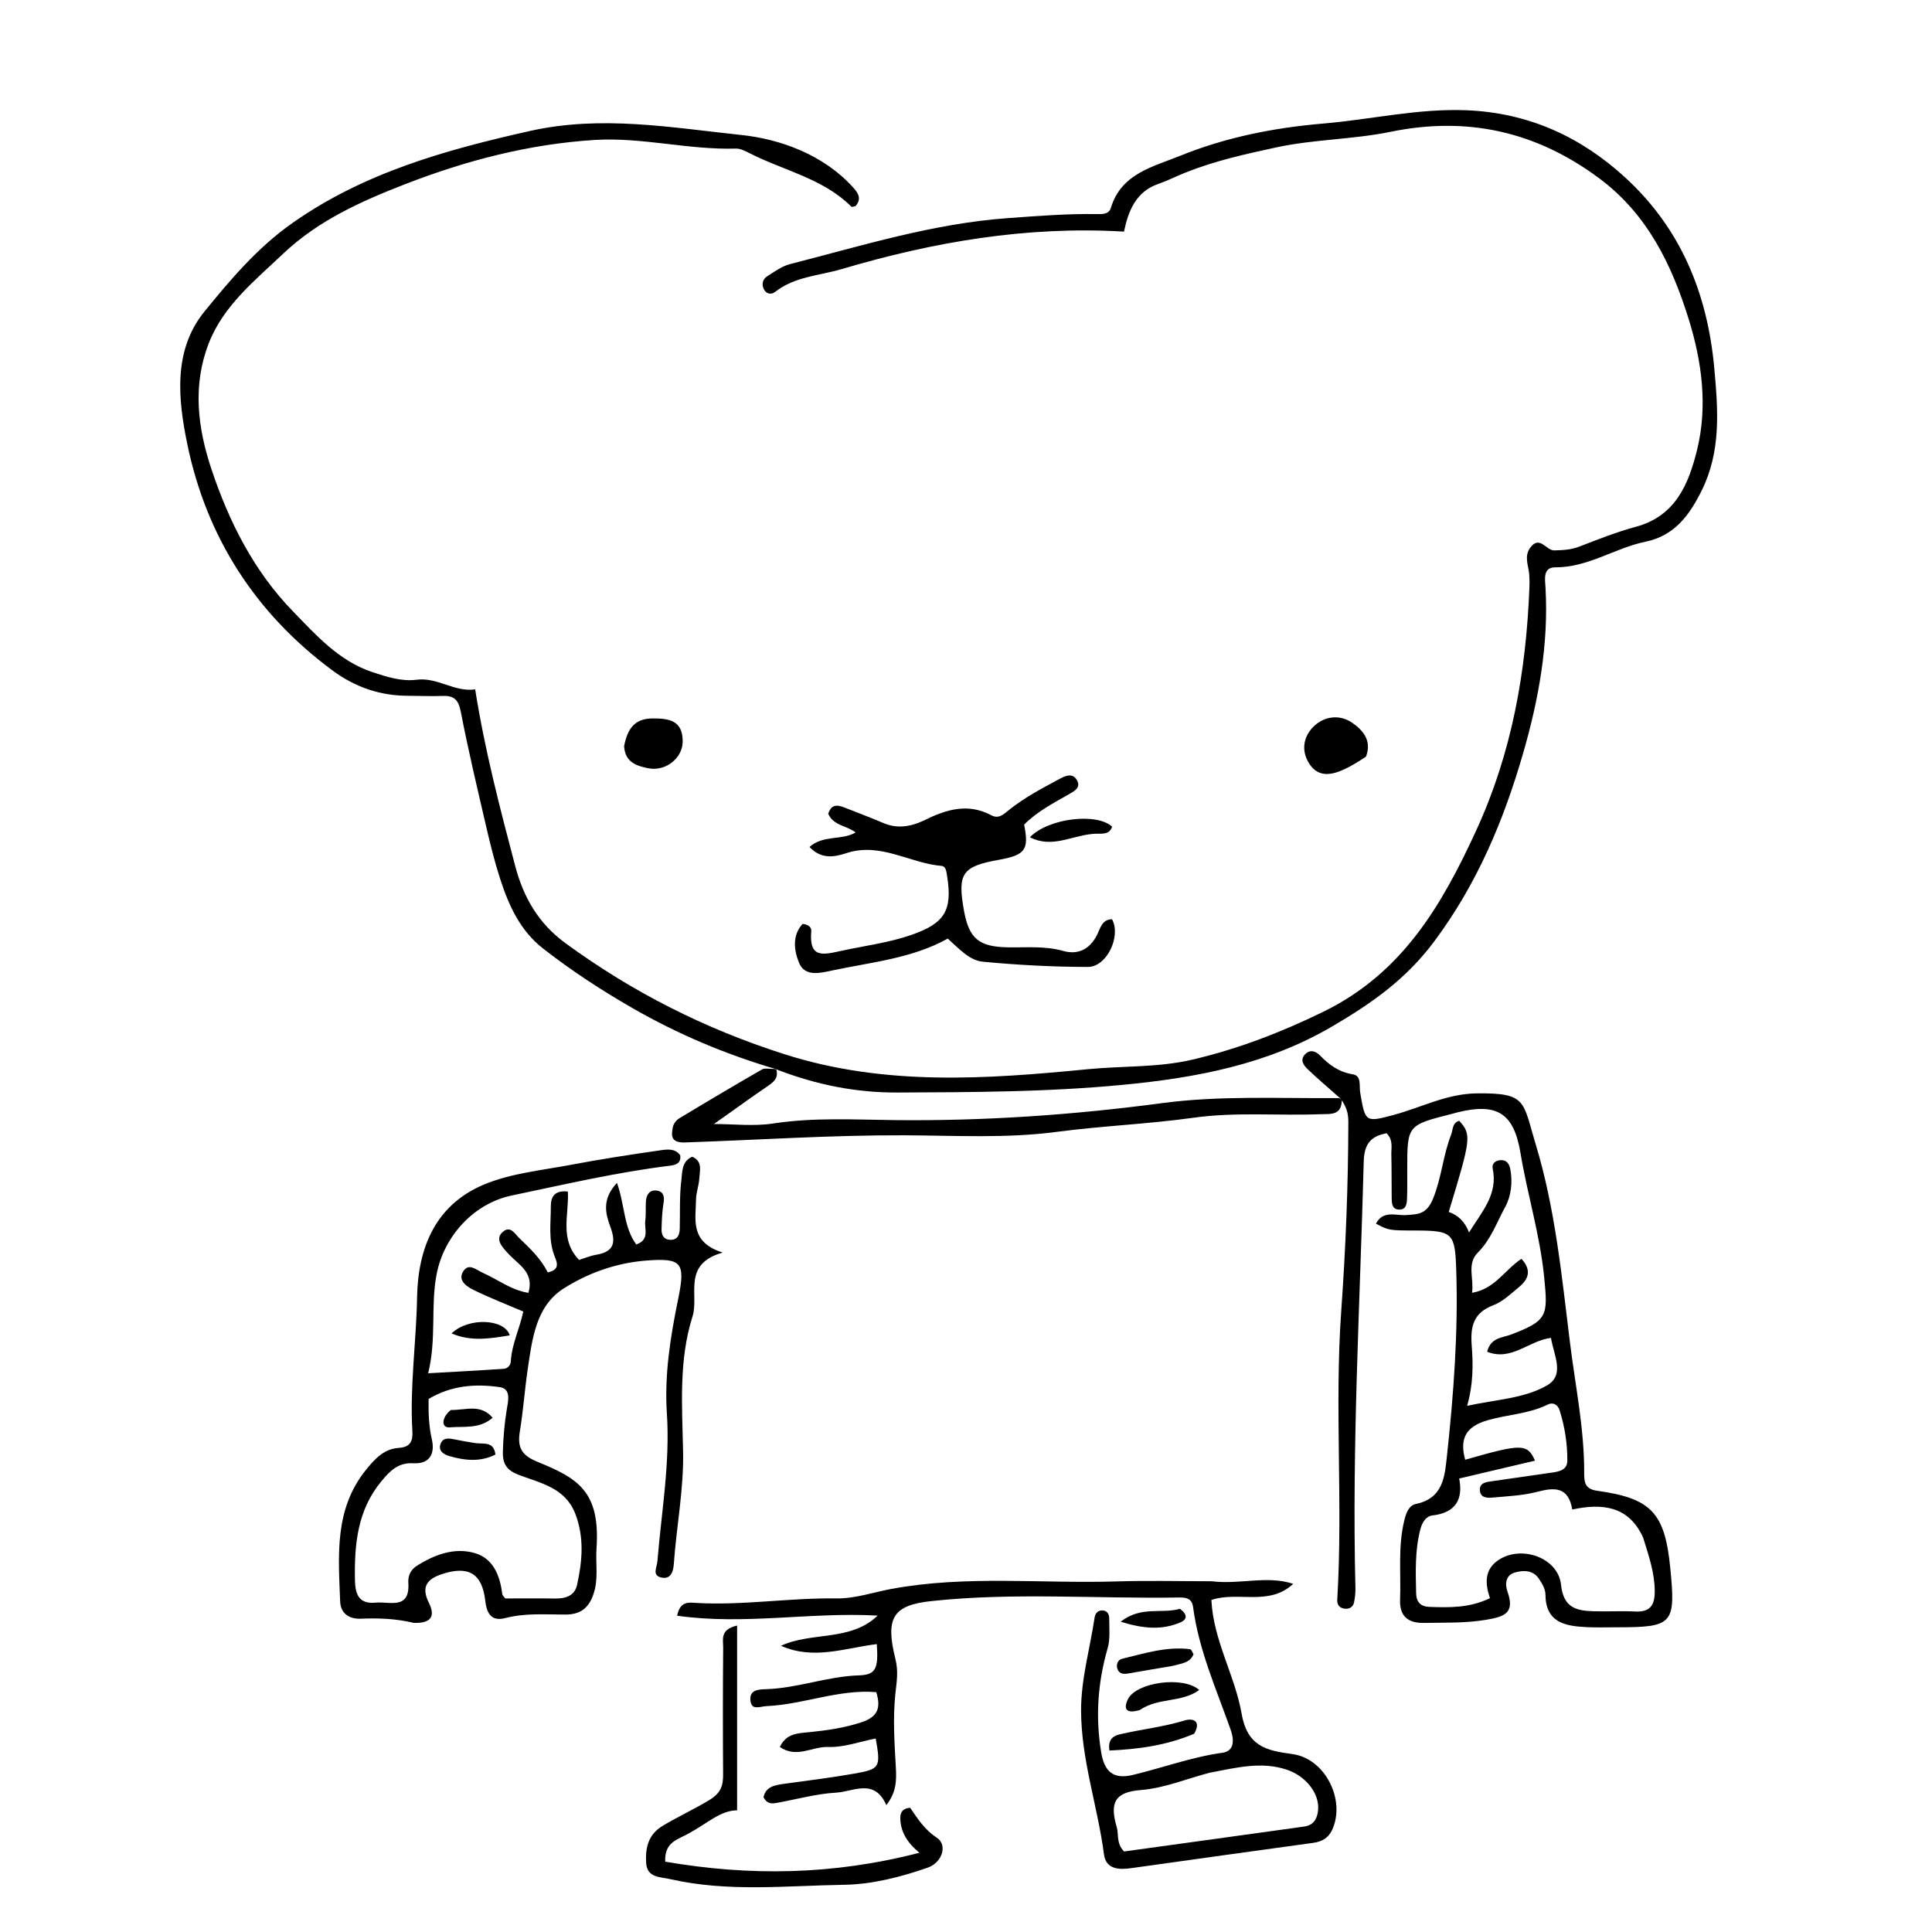
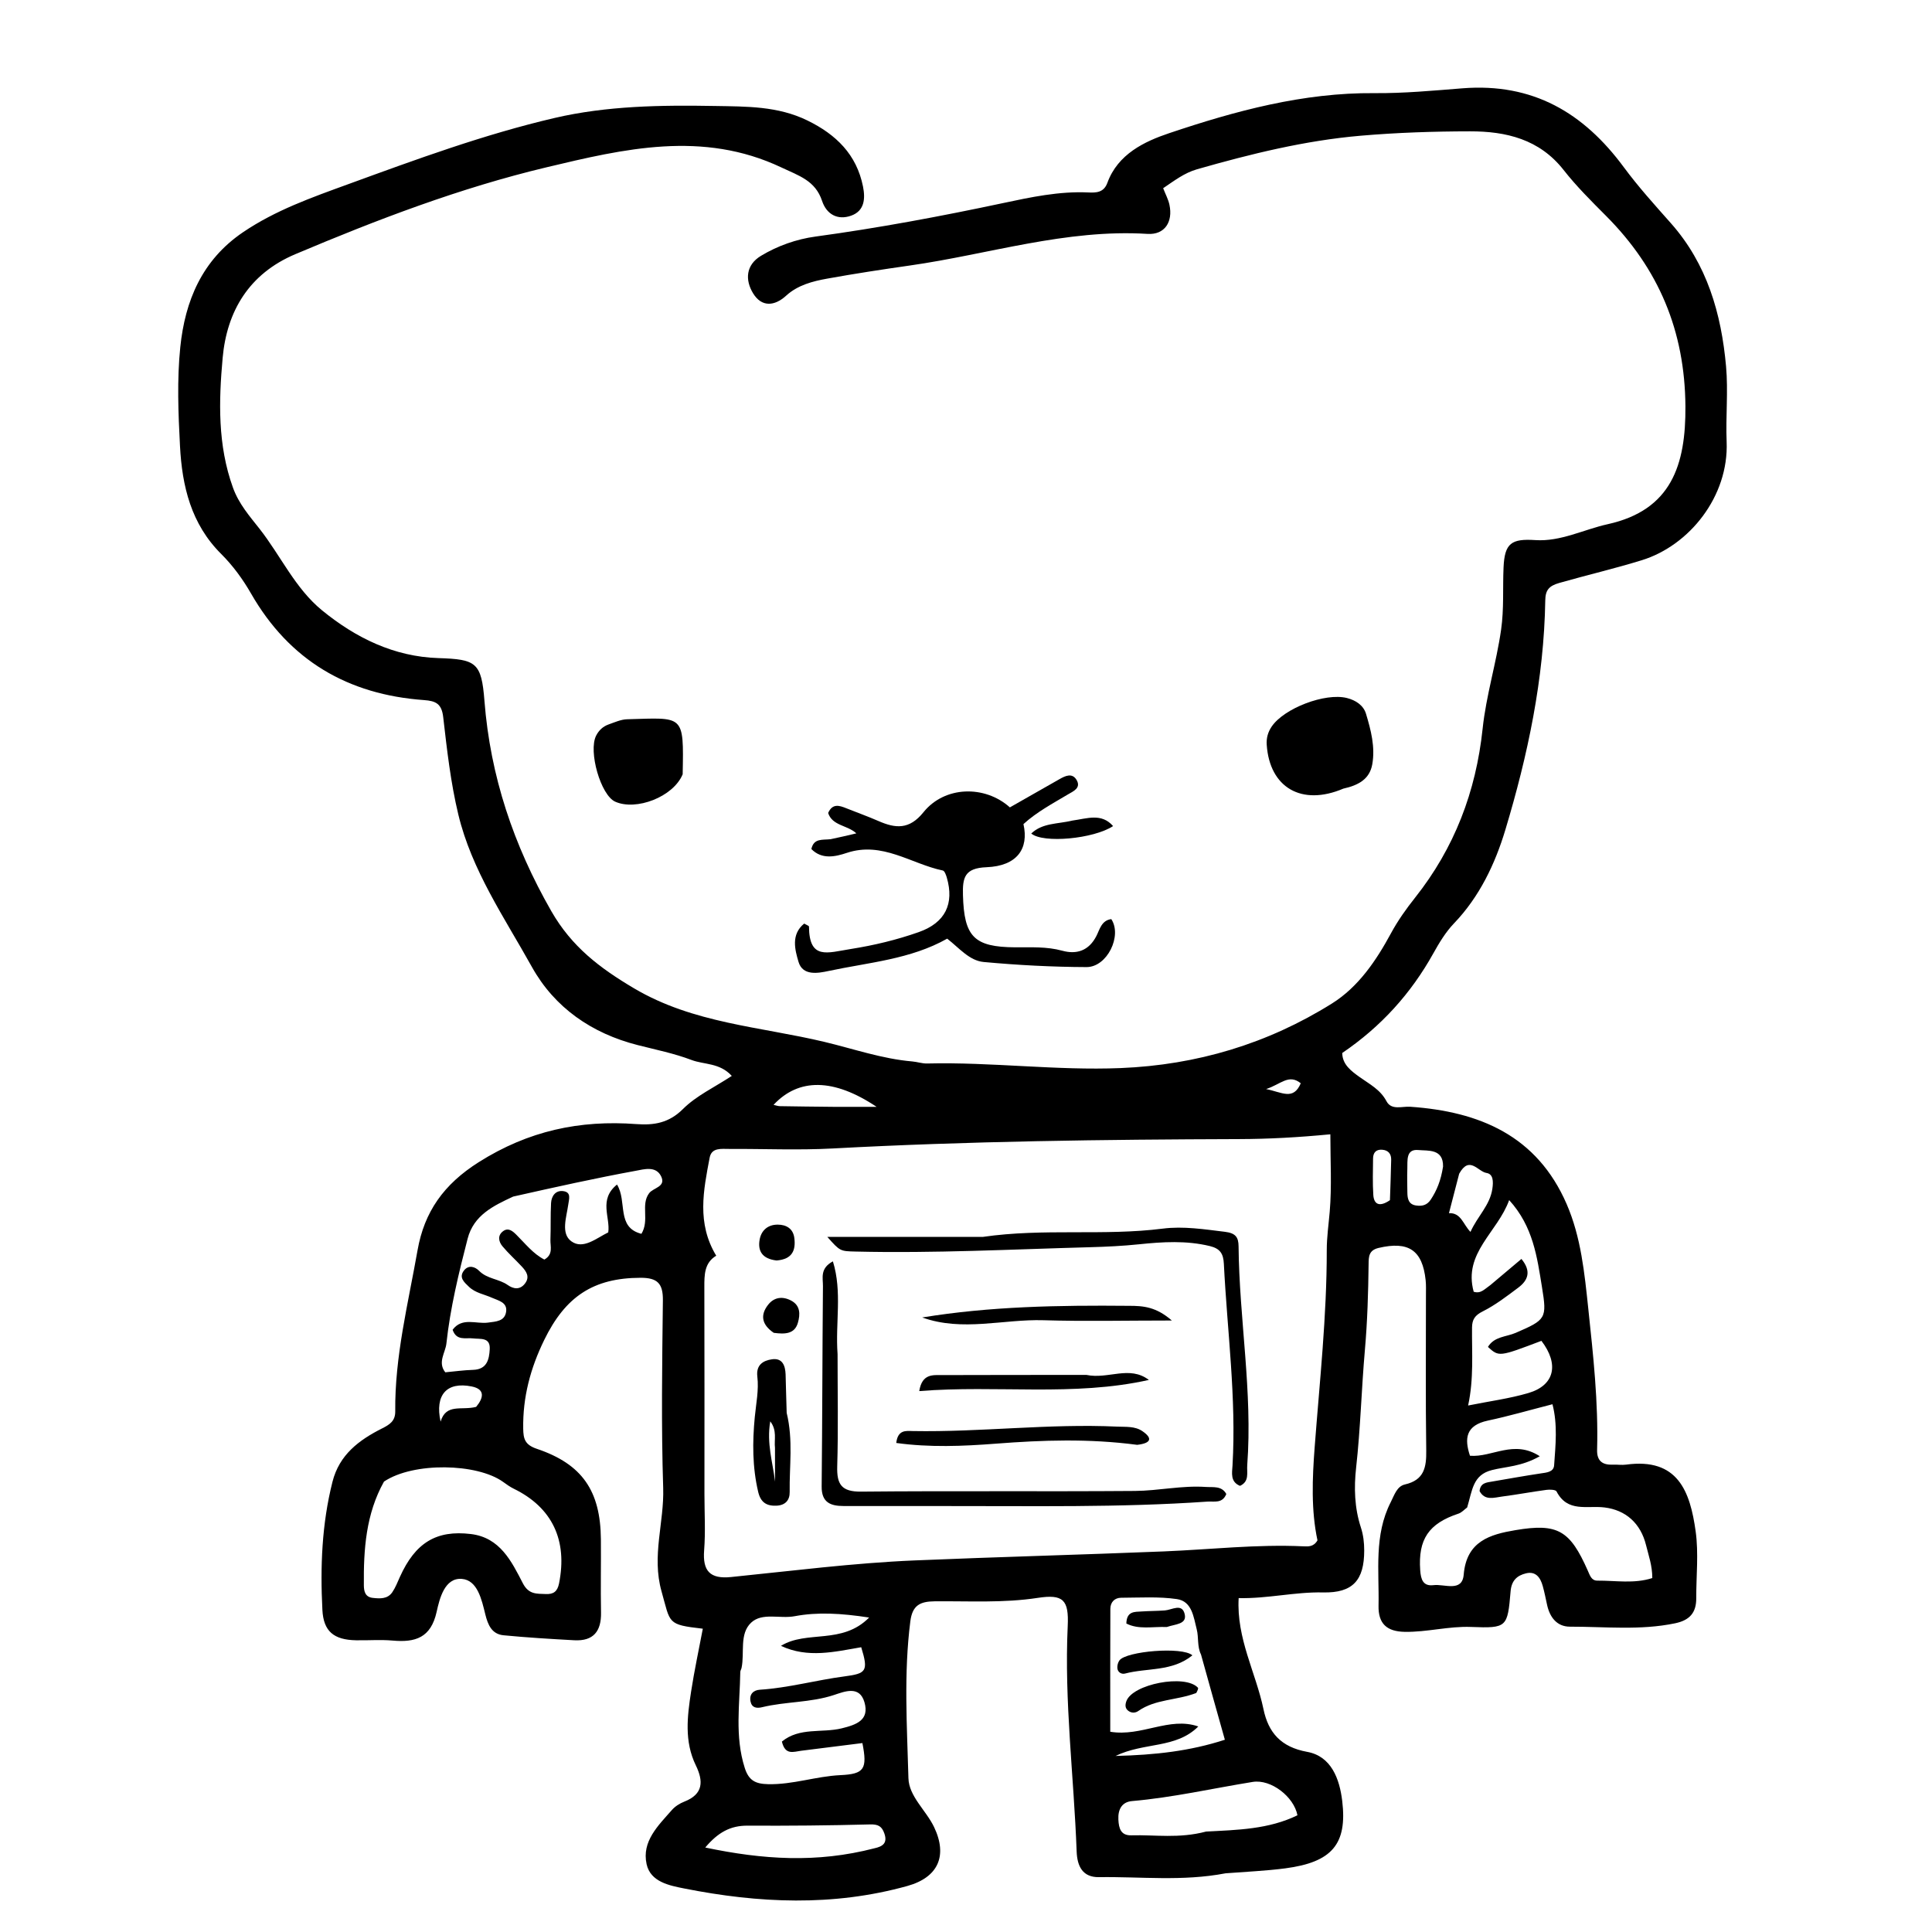
<svg xmlns="http://www.w3.org/2000/svg" version="1.1" id="Layer_1" x="0px" y="0px" width="100%" viewBox="0 0 448 448" enable-background="new 0 0 448 448" xml:space="preserve">
-   <path fill="#000000" opacity="1" stroke="none" d=" M179.915,247.906   C168.264,244.479 157.216,239.832 146.618,233.735   C139.385,229.575 132.523,225.094 125.972,219.982   C120.563,215.76 117.971,209.942 115.964,203.752   C114.684,199.804 113.687,195.754 112.747,191.707   C110.684,182.826 108.575,173.949 106.84,165.001   C106.309,162.26 105.27,161.278 102.642,161.376   C99.98,161.475 97.311,161.346 94.645,161.343   C88.108,161.337 82.332,159.349 77.03,155.417   C59.164,142.167 47.864,124.473 43.43,102.972   C41.321,92.746 40.048,81.28 47.402,72.247   C53.442,64.827 59.72,57.413 67.74,51.763   C84.382,40.037 103.283,34.769 122.877,30.372   C139.494,26.643 155.731,29.601 171.822,31.291   C180.803,32.235 190.877,35.772 197.849,43.487   C199.121,44.894 199.779,46.156 198.408,47.78   C198.041,47.842 197.557,48.059 197.423,47.926   C190.852,41.365 181.776,39.575 173.877,35.556   C172.86,35.038 171.701,34.423 170.625,34.455   C159.626,34.783 148.799,31.765 137.844,32.456   C122.711,33.411 108.181,37.184 94.008,42.681   C83.72,46.672 73.781,51.142 65.72,58.779   C59.136,65.017 51.787,70.869 48.392,79.642   C44.645,89.326 45.788,99.076 49.038,108.815   C53.139,121.109 58.951,132.529 67.93,141.757   C73.257,147.232 78.592,153.298 86.389,155.866   C89.739,156.969 93.093,158.065 96.628,157.617   C101.457,157.004 105.417,160.553 110.185,159.854   C112.406,173.922 115.926,187.372 119.469,200.812   C121.372,208.029 124.802,214.085 131.122,218.708   C146.652,230.065 163.405,238.54 181.806,244.425   C205.164,251.895 228.607,250.24 252.306,247.927   C260.378,247.139 268.546,247.584 276.555,245.7   C287.108,243.218 297.003,239.417 306.825,234.626   C325.141,225.693 334.269,210.037 342.293,192.607   C350.586,174.594 353.883,155.763 354.646,136.242   C354.685,135.245 354.682,134.239 354.606,133.244   C354.445,131.145 353.344,129.016 354.85,126.986   C357.044,124.03 358.509,127.679 360.42,127.628   C362.428,127.574 364.333,127.488 366.272,126.73   C370.586,125.046 374.926,123.346 379.387,122.136   C388.535,119.656 391.566,112.231 393.506,104.399   C396.035,94.183 394.639,83.809 391.575,73.985   C387.646,61.387 382.038,49.689 370.837,41.35   C356.194,30.449 340.198,26.926 322.471,30.561   C313.707,32.358 304.716,32.285 295.923,34.184   C288.787,35.725 281.712,37.293 274.942,39.995   C272.797,40.851 270.749,41.904 268.532,42.672   C263.425,44.442 261.613,48.929 260.64,53.707   C238.044,52.365 216.446,56.105 195.159,62.4   C189.934,63.946 184.281,64.106 179.741,67.687   C178.877,68.369 177.736,68.194 177.17,67.142   C176.547,65.987 176.806,64.754 177.917,64.052   C179.6,62.989 181.308,61.727 183.183,61.247   C199.886,56.972 216.39,51.82 233.763,50.576   C240.567,50.089 247.346,49.536 254.169,49.641   C255.505,49.662 257.127,49.763 257.591,48.214   C259.979,40.232 267.398,38.67 273.632,36.137   C284.244,31.826 295.468,29.61 306.915,28.641   C317.973,27.705 328.832,25.11 340.079,25.567   C354.379,26.149 366.473,31.668 376.779,41.087   C389.742,52.934 395.944,68.018 397.525,85.47   C398.408,95.221 399.095,104.644 394.605,113.729   C391.793,119.42 388.319,124.227 381.565,125.615   C374.461,127.075 368.254,131.592 360.644,131.555   C357.723,131.54 358.269,134.387 358.376,136.236   C359.137,149.359 356.775,162.243 353.211,174.584   C348.743,190.054 342.63,204.789 332.637,218.216   C326.016,227.111 318.146,232.575 309.161,237.87   C294.008,246.802 277.565,249.91 260.309,251.561   C242.868,253.229 225.468,253.269 208.024,253.338   C198.623,253.375 189.56,251.611 180.395,248.111   C179.992,247.986 179.915,247.906 179.915,247.906  z" />
-   <path fill="#000000" opacity="1" stroke="none" d=" M310.684,254.599   C308.204,252.4 305.669,250.259 303.271,247.973   C302.333,247.079 301.352,245.832 302.606,244.501   C303.774,243.262 305.123,243.741 306.119,244.773   C308.243,246.974 310.513,248.603 313.712,249.122   C315.779,249.457 315.141,251.803 315.409,253.373   C316.586,260.258 316.601,260.301 323.254,258.509   C329.624,256.794 335.485,253.615 342.435,253.534   C354.129,253.398 353.071,255.354 356.107,265.355   C360.629,280.247 362.135,295.826 364.04,311.239   C365.284,321.304 367.385,331.296 367.347,341.505   C367.339,343.628 367.473,345.287 370.336,345.684   C382.931,347.43 386.042,350.809 387.303,363.528   C388.604,376.648 387.966,377.354 374.8,377.345   C372.467,377.344 370.129,377.425 367.802,377.305   C362.864,377.05 358.394,376.22 358.36,369.694   C358.353,368.474 357.565,367.144 356.838,366.067   C355.522,364.121 353.421,364.072 351.429,364.593   C349.039,365.217 348.961,367.365 349.563,369.074   C351.306,374.025 348.936,374.877 344.609,375.603   C339.771,376.414 335.003,376.238 330.199,376.328   C326.64,376.395 324.508,374.9 324.656,370.968   C324.886,364.836 324.136,358.669 325.63,352.579   C326.064,350.809 326.669,349.097 328.357,348.74   C334.744,347.389 335.021,342.263 335.545,337.409   C337.077,323.199 338.142,308.964 337.682,294.642   C337.402,285.955 336.952,285.356 328.293,285.336   C322.052,285.322 322.052,285.322 319.061,283.744   C320.733,280.565 323.712,281.918 326.049,281.758   C328.923,281.562 330.847,281.555 332.327,277.891   C334.289,273.035 334.626,267.879 336.496,263.098   C336.963,261.902 336.727,260.376 338.368,259.894   C341.244,263.098 341.152,263.911 335.937,281.024   C338.067,281.758 339.674,283.258 340.649,285.783   C343.668,280.926 347.394,276.906 346.132,270.969   C345.88,269.78 346.806,269.106 347.896,269.023   C349.291,268.918 349.97,269.79 350.216,271.107   C350.788,274.167 350.408,277.356 349.033,279.871   C347.079,283.444 345.713,287.427 342.715,290.424   C340.063,293.074 341.82,296.36 341.345,299.779   C346.622,298.904 348.967,294.424 352.791,291.9   C355.157,294.445 354.524,296.55 352.322,298.367   C350.406,299.949 348.503,301.823 346.256,302.673   C341.618,304.427 340.934,307.651 341.268,312.016   C341.607,316.441 341.642,320.933 340.205,325.993   C346.832,324.523 353.362,324.327 358.716,321.262   C362.945,318.84 360.292,314.237 359.646,310.24   C354.509,310.858 350.514,315.707 344.841,313.449   C345.686,310.117 348.368,310.229 350.366,309.468   C358.907,306.214 358.961,305.123 358.069,296.146   C357.096,286.352 354.183,277.026 352.584,267.407   C351.039,258.111 347.177,255.691 338.038,257.92   C337.554,258.038 337.077,258.184 336.595,258.307   C326.315,260.92 326.317,260.92 326.318,271.198   C326.319,273.365 326.347,275.532 326.276,277.696   C326.232,279.026 326.169,280.617 324.277,280.475   C322.751,280.361 322.727,278.933 322.709,277.77   C322.657,274.438 322.723,271.103 322.627,267.773   C322.581,266.173 323.131,264.416 321.533,262.788   C317.95,263.435 316.337,265.178 316.228,269.34   C315.367,302.261 313.472,335.16 314.301,368.115   C314.33,369.268 314.22,370.451 313.978,371.578   C313.736,372.705 312.809,373.189 311.709,373.014   C310.597,372.837 310.015,372.128 310.089,370.917   C311.435,348.617 309.428,326.238 311.01,304.003   C312.05,289.388 312.631,274.825 312.657,260.204   C312.659,258.674 312.464,257.219 311.317,255.418   C310.99,254.939 310.684,254.599 310.684,254.599  M381.006,356.52   C377.703,349.273 371.664,348.512 364.586,350.028   C363.671,344.691 360.468,344.881 356.419,345.936   C353.088,346.804 349.557,346.95 346.101,347.265   C344.815,347.382 343.197,347.343 343.156,345.449   C343.124,343.961 344.386,343.694 345.6,343.523   C350.022,342.9 354.442,342.261 358.86,341.613   C360.826,341.324 363.422,341.23 363.44,338.739   C363.468,334.801 362.853,330.839 361.65,327.032   C361.222,325.677 360.12,325.092 358.917,325.687   C354.529,327.855 349.624,327.997 345.016,329.314   C339.8,330.805 338.445,333.656 339.751,338.492   C352.856,334.725 354.179,334.724 355.944,338.706   C350.231,340.05 344.56,341.384 338.362,342.842   C339.318,347.668 337.541,350.807 332.132,351.411   C330.706,351.57 329.789,352.971 329.36,354.614   C328.078,359.522 328.271,364.494 328.38,369.475   C328.424,371.475 329.421,372.549 331.448,372.614   C336.075,372.763 340.701,372.906 345.493,370.59   C344.377,367.292 344.136,363.978 347.465,361.751   C352.794,358.186 361.32,361.206 361.98,367.484   C362.55,372.911 365.613,373.51 369.651,373.628   C372.809,373.721 375.979,373.516 379.131,373.682   C382.682,373.868 383.738,372.211 383.707,368.874   C383.67,364.794 382.428,361.043 381.006,356.52  z" />
-   <path fill="#000000" opacity="1" stroke="none" d=" M95.988,376.324   C91.639,375.292 87.652,375.195 83.658,375.35   C80.794,375.462 78.977,373.983 78.878,371.365   C78.477,360.76 77.47,350.001 84.848,340.855   C86.907,338.304 89.043,335.961 92.459,335.749   C95.241,335.576 95.759,334.061 95.623,331.78   C95.006,321.452 96.534,311.198 96.711,300.894   C96.91,289.27 101.015,279.366 112.243,274.671   C118.549,272.035 125.711,271.369 132.536,270.074   C139.377,268.775 146.267,267.724 153.16,266.734   C154.684,266.515 156.521,266.233 157.732,267.885   C157.975,269.757 156.735,270.138 155.329,270.311   C142.964,271.832 130.85,274.671 118.678,277.215   C109.796,279.071 102.94,286.706 101.248,295.449   C99.812,302.866 101.268,310.358 99.286,318.439   C105.473,318.085 111.154,317.791 116.829,317.404   C117.69,317.346 118.398,316.6 118.446,315.718   C118.663,311.707 120.509,308.078 121.34,304.125   C117.329,302.409 113.472,300.927 109.786,299.1   C108.26,298.343 106.123,296.962 107.366,294.893   C108.679,292.708 110.385,294.455 112.058,295.196   C115.439,296.693 118.475,299.137 122.528,299.793   C123.41,296.758 122.277,294.903 120.529,293.235   C119.446,292.2 118.284,291.232 117.308,290.104   C116.219,288.846 114.887,287.261 116.491,285.75   C118.333,284.014 119.352,286.096 120.493,287.175   C123.011,289.56 125.485,291.983 127.016,295.047   C130.143,294.4 129.029,292.447 128.524,291.093   C127.128,287.346 127.748,283.51 127.728,279.708   C127.715,277.429 128.713,275.948 131.682,276.308   C131.972,281.667 129.666,287.386 134.284,292.156   C135.494,291.784 136.872,291.192 138.309,290.948   C142.375,290.258 142.872,288.122 141.551,284.543   C140.41,281.456 139.496,278.079 143.071,274.294   C144.92,279.536 144.596,284.58 147.545,288.573   C150.741,287.469 149.371,284.928 149.628,283.057   C149.831,281.582 149.678,280.061 149.775,278.567   C149.873,277.061 150.622,275.868 152.242,276.069   C153.904,276.275 154.122,277.505 153.854,279.078   C153.522,281.028 153.457,283.032 153.405,285.016   C153.372,286.259 153.802,287.392 155.3,287.485   C157.067,287.595 157.586,286.427 157.626,284.928   C157.728,281.101 157.53,277.238 158.015,273.463   C158.237,271.73 158.04,269.32 160.511,268.233   C162.969,269.268 162.266,271.451 162.154,273.291   C162.054,274.935 161.416,276.557 161.394,278.193   C161.33,282.836 159.935,288.05 167.584,290.449   C158.058,293.137 162.161,300.298 160.586,305.26   C157.371,315.386 158.171,326.007 158.396,336.462   C158.588,345.318 156.853,353.965 156.243,362.727   C156.119,364.501 155.479,366.327 153.294,365.79   C151.146,365.262 152.328,363.444 152.443,362.034   C153.37,350.627 155.404,339.284 154.639,327.775   C154.037,318.72 155.475,309.895 157.282,301.083   C158.996,292.727 158.037,291.695 149.947,292.297   C142.975,292.816 136.409,295.168 130.736,298.758   C124.253,302.862 123.405,310.502 122.363,317.551   C121.662,322.295 121.338,327.098 120.559,331.827   C119.959,335.467 120.757,337.391 124.594,338.954   C134.024,342.793 139.229,345.816 138.321,359.092   C138.084,362.555 138.795,366.038 137.669,369.498   C136.591,372.809 134.671,374.389 131.115,374.392   C126.479,374.396 121.831,373.998 117.21,375.195   C114.218,375.97 112.904,374.519 112.528,371.214   C111.792,364.752 108.558,363.048 102.584,364.976   C98.954,366.147 97.629,368 99.439,371.64   C100.982,374.743 100.042,376.437 95.988,376.324  M99.39,324.396   C99.331,327.55 99.425,330.647 100.143,333.786   C100.878,336.995 99.739,339.529 95.819,339.305   C92.378,339.109 90.454,341.032 88.44,343.471   C82.865,350.223 82.158,358.126 82.306,366.368   C82.366,369.701 83.226,372.001 87.1,371.628   C90.349,371.316 95.108,373.378 94.685,366.994   C94.578,365.369 95.257,363.983 96.581,363.138   C100.751,360.477 105.436,358.734 110.216,360.171   C114.36,361.417 115.943,365.358 116.455,369.561   C116.505,369.977 116.949,370.345 117.157,370.656   C121.124,370.656 124.947,370.612 128.768,370.672   C131.175,370.711 133.259,370.008 133.806,367.537   C135.023,362.027 135.526,356.509 133.396,351.003   C131.075,345.005 125.403,343.929 120.407,342.046   C117.597,340.988 116.53,339.588 116.608,336.628   C116.695,333.297 116.984,330.037 117.525,326.748   C117.816,324.979 118.587,322.054 115.931,321.664   C110.344,320.843 104.722,321.212 99.39,324.396  z" />
-   <path fill="#000000" opacity="1" stroke="none" d=" M280.984,366.666   C287.561,367.481 293.813,365.257 299.879,367.27   C294.21,372.528 287.067,368.92 280.898,371.005   C281.36,380.422 286.367,388.503 287.898,397.318   C289.234,405.005 293.621,405.911 299.715,406.747   C307.325,407.79 312.106,417.459 308.887,424.358   C308.07,426.109 306.622,427.041 304.588,427.317   C290.473,429.232 276.37,431.245 262.261,433.203   C259.441,433.595 256.451,433.468 255.994,429.989   C254.529,418.833 250.713,408.047 250.684,396.684   C250.666,389.359 252.741,382.307 253.815,375.123   C253.948,374.233 254.432,373.524 255.375,373.437   C256.644,373.321 257.212,374.215 257.209,375.281   C257.204,377.599 257.472,380.045 256.845,382.212   C254.551,390.146 254,398.075 255.331,406.252   C256.075,410.82 258.137,412.672 262.688,411.58   C269.627,409.915 276.345,407.422 283.478,406.434   C286.527,406.011 286.035,402.978 285.378,401.121   C282.066,391.744 277.975,382.618 276.652,372.636   C276.38,370.585 274.946,370.409 273.37,370.435   C254.235,370.754 235.058,369.219 215.971,371.266   C207.073,372.221 205.245,375.122 207.622,384.644   C208.386,387.704 207.896,390.065 207.605,392.908   C207.033,398.498 207.411,404.212 207.734,409.856   C207.906,412.872 207.849,415.617 205.529,418.583   C202.747,412.251 197.887,415.461 193.936,415.682   C189.335,415.939 184.791,417.217 180.221,418.043   C179.051,418.254 177.887,418.4 177.049,416.74   C177.563,414.312 179.608,413.938 181.809,413.64   C187.236,412.906 192.676,412.225 198.067,411.279   C204.091,410.222 204.249,409.819 203.063,403.128   C199.375,403.847 195.66,405.235 192.004,405.096   C188.394,404.959 184.715,407.796 180.837,405.099   C182.31,401.94 185.008,401.927 187.564,401.672   C191.69,401.259 195.732,400.693 199.742,399.372   C203.508,398.131 204.337,396.096 203.194,392.388   C194.52,391.648 186.337,395.243 177.776,395.618   C176.14,395.69 174.178,396.777 173.996,394.154   C173.838,391.862 175.874,391.744 177.569,391.695   C184.889,391.484 191.813,388.724 199.163,388.491   C203.099,388.366 203.714,386.934 203.316,381.244   C196.01,382.124 188.687,385.01 181.1,381.63   C188.26,378.323 197.239,380.679 203.505,374.632   C188.015,373.753 172.576,376.888 157.017,374.657   C157.715,371.12 159.88,371.608 161.538,371.701   C172.375,372.307 183.125,370.487 193.942,370.647   C198.307,370.711 202.466,369.229 206.668,368.45   C224.066,365.224 241.558,367.254 258.991,366.705   C266.149,366.48 273.321,366.667 280.984,366.666  M280.413,411.087   C275.135,412.486 269.918,414.66 264.563,415.079   C258.513,415.553 257.279,418.011 258.95,423.651   C259.461,425.375 258.783,427.379 260.645,429.329   C274.327,427.439 288.367,425.512 302.402,423.55   C304.528,423.253 305.436,421.873 305.643,419.771   C306.028,415.865 302.771,411.821 298.385,410.361   C292.556,408.421 286.921,409.835 280.413,411.087  z" />
-   <path fill="#000000" opacity="1" stroke="none" d=" M214.299,190.237   C219.581,187.577 224.583,186.228 229.853,189.042   C231.567,189.958 232.662,188.864 233.834,187.92   C237.481,184.98 241.603,182.81 245.708,180.611   C247.109,179.86 248.677,179.187 249.676,180.827   C250.813,182.694 248.962,183.532 247.759,184.226   C244.157,186.301 240.458,188.21 237.479,191.214   C238.646,197.042 237.762,198.277 231.611,199.378   C223.083,200.906 221.97,202.541 223.543,211.225   C224.709,217.657 227.015,219.537 233.614,219.67   C237.92,219.756 242.234,219.293 246.52,220.501   C249.945,221.466 252.622,220.187 254.354,216.862   C255.125,215.38 255.456,213.196 257.86,213.155   C260.014,217.077 256.669,224.223 252.266,224.218   C244.143,224.208 235.999,223.774 227.912,223.006   C224.786,222.708 222.448,220.031 219.767,217.643   C211.515,222.254 202.032,223.11 192.859,225.062   C190.27,225.613 186.64,226.581 185.287,223.267   C184.121,220.412 183.637,216.924 186.115,214.234   C187.465,214.388 188.194,215.025 188.121,215.871   C187.556,222.455 190.929,221.379 195.481,220.401   C200.794,219.26 206.19,218.582 211.371,216.779   C219.022,214.116 220.89,211.138 219.633,203.244   C219.47,202.226 219.39,200.878 218.334,200.79   C210.955,200.174 204.21,195.251 196.316,197.811   C193.665,198.671 190.53,199.41 187.711,196.4   C190.904,193.544 195.167,194.937 198.398,193.035   C196.386,191.428 193.242,191.488 192.047,188.684   C192.927,186.022 194.698,186.808 196.432,187.492   C199.217,188.591 202.024,189.637 204.772,190.821   C207.923,192.178 210.938,191.799 214.299,190.237  z" />
-   <path fill="#000000" opacity="1" stroke="none" d=" M180.031,248.025   C180.565,250.091 179.314,250.974 177.826,251.983   C173.782,254.724 169.856,257.639 165.54,260.639   C170.12,260.639 174.787,261.209 179.262,260.522   C188.717,259.07 198.18,259.638 207.621,259.738   C228.354,259.958 248.942,258.532 269.483,255.795   C282.859,254.012 296.356,254.733 310.246,254.629   C310.684,254.599 310.99,254.939 311.149,255.107   C311.063,258.762 308.46,258.276 306.155,258.367   C296.361,258.751 286.565,257.809 276.752,259.184   C266.25,260.656 255.602,261.066 245.087,262.457   C233.288,264.018 221.477,263.3 209.683,263.258   C192.724,263.198 175.82,264.336 158.892,264.913   C155.657,265.023 155.57,263.519 156.036,261.312   C156.19,260.581 156.817,259.747 157.466,259.355   C163.835,255.504 170.237,251.709 176.683,247.991   C177.319,247.624 178.311,247.874 179.527,247.872   C179.915,247.906 179.992,247.986 180.031,248.025  z" />
-   <path fill="#000000" opacity="1" stroke="none" d=" M159.947,425.004   C157.338,426.565 154.03,426.986 154.253,431.689   C173.769,435.059 193.15,434.824 213.195,429.624   C210.284,427.211 208.85,424.74 208.762,421.675   C208.727,420.447 209.128,419.363 211.052,419.18   C212.714,421.635 214.369,424.257 217.23,426.133   C219.821,427.832 218.458,431.925 215.106,433.086   C208.834,435.258 202.299,436.95 195.731,437.052   C182.309,437.261 168.799,438.796 155.471,435.75   C153.127,435.215 150.055,435.451 149.835,432.025   C149.617,428.633 150.239,425.455 153.591,423.428   C157.138,421.284 160.91,419.567 164.465,417.41   C167.127,415.796 167.696,414.139 167.677,411.476   C167.609,401.654 167.608,391.832 167.693,382.011   C167.708,380.236 166.889,377.847 170.921,376.943   C170.921,391.274 170.921,405.325 170.921,419.793   C167.194,419.75 163.979,422.811 159.947,425.004  z" />
-   <path fill="#000000" opacity="1" stroke="none" d=" M316.75,175.456   C314.927,176.655 313.382,177.619 311.742,178.377   C308.874,179.704 305.829,180.331 303.738,177.296   C301.753,174.414 302.056,171.107 304.445,168.632   C306.996,165.988 310.69,165.613 313.539,167.59   C315.752,169.126 318.253,171.53 316.75,175.456  z" />
-   <path fill="#000000" opacity="1" stroke="none" d=" M144.72,173.009   C145.512,169.05 147.088,166.618 151.314,166.593   C155.28,166.57 158.352,167.131 158.302,172.02   C158.263,175.769 154.365,178.988 150.269,178.135   C147.82,177.625 144.935,176.902 144.72,173.009  z" />
-   <path fill="#000000" opacity="1" stroke="none" d=" M276.92,402.02   C270.349,404.796 263.858,405.61 257.263,405.922   C256.81,403.134 258.398,402.46 259.745,402.146   C264.727,400.985 269.832,400.442 274.766,398.93   C276.498,398.399 278.66,398.939 276.92,402.02  z" />
-   <path fill="#000000" opacity="1" stroke="none" d=" M253.234,193.384   C248.3,193.87 243.849,196.732 238.817,194.144   C243.215,189.641 254.399,188.438 257.885,191.698   C257.122,193.874 255.201,193.138 253.234,193.384  z" />
-   <path fill="#000000" opacity="1" stroke="none" d=" M271.878,386.303   C268.218,386.907 264.974,387.474 261.728,388.035   C260.716,388.21 259.672,388.258 259.175,387.154   C258.693,386.082 259.202,384.888 260.134,384.663   C265.336,383.409 270.502,381.732 275.972,382.421   C276.275,382.459 276.493,383.167 276.762,383.58   C275.922,385.675 273.95,385.709 271.878,386.303  z" />
-   <path fill="#000000" opacity="1" stroke="none" d=" M264.337,396.51   C261.45,397.414 260.317,396.529 261.547,394.021   C263.478,390.083 274.357,388.564 278.08,391.878   C274.018,394.88 268.622,393.568 264.337,396.51  z" />
-   <path fill="#000000" opacity="1" stroke="none" d=" M273.605,373.057   C275.367,374.323 275.364,375.503 273.732,376.2   C269.563,377.983 265.386,377.761 259.859,376.051   C264.644,372.315 269.333,374.291 273.605,373.057  z" />
-   <path fill="#000000" opacity="1" stroke="none" d=" M118.196,309.649   C113.557,310.405 109.228,311.141 104.708,309.196   C108.656,305.397 117.058,305.802 118.196,309.649  z" />
-   <path fill="#000000" opacity="1" stroke="none" d=" M110.287,334.64   C112.348,334.887 114.499,334.219 114.88,337.288   C111.363,339.074 107.747,338.676 104.161,337.63   C102.941,337.274 101.534,336.464 102.167,334.795   C102.771,333.208 104.237,333.534 105.556,333.8   C106.991,334.089 108.431,334.357 110.287,334.64  z" />
-   <path fill="#000000" opacity="1" stroke="none" d=" M104.557,326.953   C108.008,327.011 111.414,325.455 114.23,328.749   C111.163,331.452 107.418,330.69 104.305,330.979   C102.166,331.177 102.442,328.552 104.557,326.953  z" />
+   <path fill="#000000" opacity="1" stroke="none" d=" M284.195,434.389   C274.156,436.311 264.477,435.134 254.845,435.282   C251.042,435.341 249.785,432.765 249.657,429.313   C249.014,411.888 246.767,394.533 247.588,377.037   C247.872,370.987 246.554,369.614 240.631,370.523   C232.649,371.749 224.685,371.236 216.714,371.32   C213.384,371.356 211.571,372.209 211.093,375.949   C209.543,388.075 210.321,400.224 210.652,412.339   C210.767,416.565 214.753,419.793 216.605,423.683   C219.782,430.357 217.54,435.341 210.394,437.33   C193.189,442.12 175.888,441.335 158.626,437.901   C155.229,437.226 150.838,436.389 149.936,432.267   C148.776,426.965 152.631,423.326 155.801,419.711   C156.544,418.864 157.625,418.181 158.685,417.767   C163.125,416.031 163.128,413.006 161.347,409.348   C158.644,403.797 159.37,397.99 160.257,392.232   C161.007,387.364 162.051,382.541 162.971,377.67   C154.603,376.715 155.503,376.461 153.402,369.023   C151.066,360.753 154.04,353.029 153.783,345.032   C153.317,330.548 153.544,316.036 153.712,301.539   C153.757,297.64 152.472,296.288 148.536,296.298   C137.578,296.325 131.101,300.658 126.197,310.715   C122.986,317.299 121.206,323.998 121.324,331.284   C121.362,333.636 121.705,335.022 124.483,335.958   C135.028,339.509 139.234,345.723 139.337,356.91   C139.389,362.575 139.256,368.244 139.368,373.908   C139.454,378.255 137.619,380.591 133.156,380.349   C127.692,380.051 122.225,379.721 116.779,379.196   C114.04,378.933 113.139,376.795 112.533,374.334   C111.696,370.937 110.727,366.402 107.087,366.12   C103.106,365.811 101.93,370.691 101.249,373.763   C99.907,379.811 96.279,380.89 91.039,380.422   C88.228,380.171 85.376,380.407 82.544,380.353   C77.417,380.256 75.014,378.299 74.758,373.314   C74.245,363.328 74.623,353.391 77.096,343.607   C78.683,337.329 83.234,333.939 88.556,331.249   C90.293,330.371 91.674,329.562 91.65,327.279   C91.522,314.568 94.642,302.284 96.827,289.893   C98.39,281.034 102.866,274.631 111.025,269.478   C122.538,262.207 134.44,259.677 147.57,260.658   C151.63,260.961 155.113,260.415 158.371,257.162   C161.454,254.083 165.667,252.135 169.69,249.488   C166.883,246.405 163.266,246.899 160.343,245.789   C156.329,244.265 152.057,243.406 147.875,242.341   C137.221,239.629 128.6,233.67 123.335,224.213   C116.976,212.79 109.38,201.805 106.275,188.864   C104.503,181.483 103.644,173.858 102.775,166.298   C102.419,163.204 101.099,162.538 98.335,162.34   C80.695,161.073 67.125,153.173 58.198,137.608   C56.308,134.314 53.982,131.131 51.297,128.46   C44.299,121.5 42.227,112.726 41.74,103.465   C41.337,95.82 41.027,88.072 41.807,80.486   C42.908,69.79 46.822,60.314 56.348,53.854   C63.889,48.74 72.303,45.79 80.71,42.723   C96.475,36.972 112.276,31.159 128.604,27.354   C140.713,24.533 153.276,24.351 165.777,24.575   C173.127,24.706 180.355,24.585 187.219,27.934   C193.871,31.18 198.64,35.823 200.121,43.271   C200.669,46.027 200.496,48.885 197.387,50.003   C194.212,51.145 191.65,49.678 190.628,46.593   C189.061,41.868 185.27,40.761 181.204,38.835   C162.911,30.169 144.657,34.52 126.698,38.802   C106.699,43.572 87.443,50.925 68.475,58.942   C57.723,63.487 52.608,72.194 51.631,82.958   C50.723,92.976 50.445,103.195 54.021,113.082   C55.388,116.864 57.867,119.669 60.179,122.612   C65.098,128.871 68.433,136.433 74.691,141.542   C82.491,147.909 91.371,152.278 101.664,152.602   C110.422,152.878 111.641,153.62 112.335,162.515   C113.699,180 119.088,195.99 127.832,211.268   C132.584,219.571 139.102,224.48 147.004,229.165   C160.782,237.332 176.333,238.046 191.214,241.608   C197.965,243.224 204.566,245.533 211.547,246.132   C212.7,246.231 213.846,246.636 214.988,246.608   C229.97,246.24 244.89,248.281 259.884,247.669   C277.534,246.948 293.929,242.035 308.847,232.704   C314.993,228.86 319.111,222.757 322.54,216.423   C324.145,213.458 326.067,210.762 328.12,208.172   C337.259,196.647 342.247,183.602 343.797,168.972   C344.614,161.253 346.977,153.743 348.083,146.006   C348.775,141.16 348.434,136.378 348.649,131.573   C348.9,125.946 350.461,124.876 356.045,125.241   C361.89,125.624 367.223,122.787 372.823,121.548   C387.568,118.286 390.924,107.815 390.822,94.205   C390.69,76.741 384.645,62.322 372.396,50.039   C369.016,46.649 365.547,43.204 362.583,39.425   C356.969,32.27 349.244,30.447 340.9,30.456   C332.432,30.465 323.937,30.744 315.502,31.472   C302.59,32.587 290.033,35.69 277.59,39.245   C274.626,40.091 272.31,41.899 269.719,43.643   C270.266,45.053 270.904,46.224 271.173,47.475   C272.024,51.441 270.087,54.485 266.104,54.237   C247.225,53.06 229.309,58.959 210.962,61.57   C204.595,62.477 198.192,63.459 191.845,64.604   C188.473,65.212 185.004,66.086 182.278,68.576   C179.591,71.03 176.615,71.25 174.644,68.038   C172.734,64.926 172.935,61.447 176.452,59.325   C180.323,56.99 184.698,55.454 189.098,54.856   C203.718,52.867 218.171,50.159 232.606,47.088   C238.983,45.731 245.609,44.315 252.32,44.626   C254.169,44.711 255.951,44.684 256.785,42.39   C259.215,35.715 265.412,32.799 271.107,30.884   C286.494,25.71 302.201,21.452 318.724,21.597   C325.524,21.656 332.35,21.014 339.105,20.479   C355.444,19.187 367.202,26.133 376.543,38.783   C379.89,43.317 383.699,47.522 387.443,51.748   C395.854,61.239 399.149,72.735 400.245,84.957   C400.763,90.744 400.144,96.623 400.38,102.447   C400.892,115.09 391.747,126.501 380.697,129.908   C374.369,131.859 367.94,133.361 361.59,135.171   C359.159,135.863 358.361,136.849 358.323,139.22   C358.029,157.447 354.27,175.157 349.054,192.464   C346.702,200.268 343.093,207.929 337.17,214.103   C335.244,216.11 333.739,218.6 332.375,221.054   C327.188,230.38 320.251,238.054 311.248,244.167   C311.259,246.844 313.336,248.369 315.314,249.781   C317.601,251.412 320.068,252.649 321.504,255.355   C322.652,257.519 325.106,256.506 327.011,256.638   C343.097,257.751 356.404,263.349 363.279,279.2   C366.621,286.904 367.422,295.196 368.293,303.412   C369.448,314.298 370.647,325.197 370.341,336.179   C370.268,338.818 371.628,339.741 374.057,339.633   C375.054,339.588 376.073,339.76 377.054,339.626   C389.065,337.986 391.913,345.808 393.201,355.135   C393.901,360.205 393.317,365.451 393.333,370.617   C393.344,373.95 391.824,375.707 388.445,376.413   C380.34,378.106 372.184,377.186 364.054,377.2   C361.026,377.205 359.359,375.018 358.735,372.107   C358.423,370.651 358.131,369.188 357.732,367.756   C357.192,365.819 356.119,364.281 353.85,364.834   C351.812,365.33 350.497,366.473 350.285,368.979   C349.575,377.358 349.459,377.587 341.132,377.263   C335.92,377.06 330.914,378.488 325.742,378.399   C321.582,378.327 319.573,376.511 319.661,372.325   C319.831,364.232 318.568,356.001 322.499,348.31   C323.355,346.635 323.909,344.65 325.803,344.215   C330.24,343.194 330.778,340.251 330.722,336.352   C330.552,324.355 330.659,312.354 330.654,300.355   C330.653,299.189 330.707,298.013 330.585,296.858   C329.849,289.873 326.595,287.742 319.662,289.379   C317.372,289.919 317.377,291.442 317.356,293.135   C317.274,299.777 317.082,306.39 316.497,313.036   C315.698,322.111 315.479,331.241 314.463,340.32   C313.945,344.947 314.08,349.655 315.557,354.16   C316.141,355.945 316.339,357.719 316.339,359.559   C316.335,366.408 313.719,369.412 306.805,369.259   C300.277,369.114 293.968,370.721 287.225,370.577   C286.695,379.94 291.209,387.839 292.979,396.325   C294.113,401.762 297.018,405.117 303.108,406.226   C308.712,407.246 310.628,412.491 311.242,417.628   C312.442,427.652 308.842,431.823 298.028,433.241   C293.597,433.822 289.114,434.009 284.195,434.389  M163.349,346.499   C163.349,350.831 163.613,355.184 163.278,359.491   C162.905,364.292 164.639,366.18 169.499,365.691   C183.676,364.264 197.848,362.436 212.067,361.837   C231.32,361.027 250.59,360.527 269.85,359.748   C280.641,359.311 291.412,358.061 302.242,358.567   C303.346,358.618 304.633,358.71 305.5,357.178   C304.004,350.189 304.3,342.829 304.849,335.586   C306.003,320.367 307.669,305.188 307.655,289.897   C307.652,286.908 308.085,283.946 308.339,280.984   C308.841,275.12 308.487,269.183 308.487,263.025   C300.944,263.756 294.097,264.114 287.373,264.136   C255.923,264.238 224.496,264.62 193.084,266.313   C185.108,266.743 177.09,266.378 169.092,266.418   C167.304,266.427 165.009,266.047 164.555,268.45   C163.125,276.011 161.523,283.642 166.083,291.178   C163.316,292.833 163.317,295.617 163.327,298.507   C163.376,314.171 163.349,329.835 163.349,346.499  M340.212,349.556   C339.548,350.042 338.952,350.737 338.208,350.983   C331.272,353.279 328.822,356.953 329.323,364.106   C329.472,366.232 329.976,367.875 332.414,367.571   C334.928,367.258 339.064,369.287 339.41,365.128   C340.06,357.338 345.577,355.802 351.395,354.818   C361.253,353.151 364.056,354.886 368.189,364.218   C368.688,365.345 369.037,366.535 370.415,366.525   C374.634,366.494 378.929,367.291 383.141,365.926   C383.143,363.044 382.289,360.721 381.701,358.329   C380.438,353.186 376.951,350.151 372.054,349.553   C367.989,349.057 363.507,350.782 360.937,345.843   C360.716,345.418 359.372,345.373 358.594,345.477   C355.159,345.937 351.749,346.582 348.313,347.025   C346.442,347.267 344.317,348.05 343.088,345.759   C343.278,343.846 344.698,343.769 346.005,343.546   C349.755,342.907 353.5,342.228 357.262,341.664   C358.632,341.459 360.264,341.359 360.376,339.776   C360.707,335.093 361.219,330.356 359.992,325.621   C354.616,326.999 349.857,328.383 345.022,329.412   C339.864,330.51 339.539,333.576 340.863,337.566   C346.022,337.986 351.024,333.747 357.048,337.681   C352.779,340.1 349.217,340.053 345.934,340.891   C341.507,342.02 341.417,345.566 340.212,349.556  M181.309,403.841   C185.394,400.479 190.565,401.899 195.166,400.778   C198.652,399.929 201.645,398.841 200.45,394.715   C199.309,390.776 195.851,392.231 193.36,393.052   C187.931,394.841 182.202,394.542 176.731,395.871   C175.433,396.187 174.329,396.01 174.034,394.532   C173.706,392.886 174.691,391.917 176.193,391.821   C182.822,391.397 189.226,389.596 195.77,388.736   C200.883,388.065 201.42,387.55 199.703,381.964   C193.556,383.019 187.331,384.572 181.094,381.648   C187.061,377.957 195.242,381.454 201.539,375.082   C195.027,374.085 189.554,373.776 184.267,374.773   C180.849,375.417 176.732,373.853 174.165,376.279   C171.408,378.883 172.693,383.222 171.957,386.754   C171.889,387.078 171.667,387.386 171.662,387.704   C171.55,395.139 170.341,402.588 172.699,409.962   C173.645,412.919 175.212,413.654 178.103,413.722   C183.826,413.856 189.229,411.89 194.873,411.626   C200.412,411.366 201.164,410.225 199.976,404.19   C195.245,404.783 190.495,405.374 185.747,405.977   C183.998,406.199 182.072,407.081 181.309,403.841  M89.043,343.557   C84.842,351.067 84.291,359.286 84.373,367.627   C84.387,369.066 84.713,370.329 86.433,370.524   C88.116,370.714 89.876,370.816 90.97,369.208   C91.707,368.125 92.187,366.862 92.731,365.656   C96.295,357.753 101.164,354.744 109.195,355.718   C115.952,356.538 118.613,362.044 121.241,367.135   C122.605,369.776 124.461,369.543 126.575,369.633   C128.313,369.707 129.252,369.077 129.632,367.181   C131.64,357.158 128.056,349.564 119.131,345.209   C118.248,344.778 117.435,344.185 116.632,343.61   C110.626,339.307 95.871,338.974 89.043,343.557  M119,277.466   C114.429,279.596 109.846,281.757 108.43,287.248   C106.363,295.262 104.399,303.319 103.511,311.552   C103.282,313.672 101.417,315.904 103.255,318.215   C105.43,318.015 107.555,317.712 109.687,317.65   C112.918,317.556 113.432,315.248 113.562,312.864   C113.717,310.019 111.401,310.565 109.655,310.351   C107.983,310.146 105.855,310.991 104.955,308.352   C107.161,305.381 110.404,307.066 113.134,306.693   C115.023,306.435 117.061,306.415 117.368,304.118   C117.654,301.975 115.522,301.577 114.092,300.934   C112.287,300.123 110.234,299.824 108.743,298.387   C107.676,297.359 106.31,296.242 107.594,294.601   C108.661,293.238 110.153,293.722 111.106,294.692   C112.97,296.586 115.698,296.531 117.745,297.981   C119.048,298.905 120.558,299.161 121.731,297.632   C122.932,296.067 122.042,294.811 120.98,293.67   C119.51,292.092 117.891,290.644 116.514,288.991   C115.605,287.9 115.321,286.46 116.69,285.47   C117.882,284.607 118.874,285.465 119.728,286.313   C121.806,288.376 123.63,290.739 126.232,292.074   C128.359,290.849 127.575,289.011 127.635,287.456   C127.742,284.63 127.626,281.794 127.781,278.972   C127.871,277.319 128.852,275.957 130.626,276.205   C132.519,276.47 131.951,278.005 131.763,279.362   C131.359,282.274 130,286.017 132.477,287.832   C135.203,289.829 138.287,287.113 141.041,285.77   C141.569,282.303 138.739,278.171 143.076,274.679   C145.491,278.61 142.852,284.603 148.735,286.104   C150.669,282.935 148.506,279.38 150.521,276.689   C151.499,275.383 154.505,275.225 153.301,272.765   C152.092,270.294 149.319,271.14 147.434,271.485   C138.156,273.186 128.94,275.226 119,277.466  M278.494,383.656   C277.571,381.798 277.988,379.7 277.5,377.809   C276.775,375.002 276.428,371.317 272.907,370.804   C268.675,370.187 264.301,370.48 259.99,370.493   C258.452,370.498 257.481,371.53 257.474,373.056   C257.429,382.634 257.451,392.212 257.451,401.565   C264.725,402.775 271.112,398.002 277.867,400.341   C272.673,405.53 265.383,403.934 258.679,407.177   C267.876,406.952 275.944,406.047 284.027,403.417   C282.171,396.825 280.431,390.643 278.494,383.656  M345.629,297.962   C347.966,295.994 350.303,294.026 352.794,291.929   C355.163,294.798 354.319,296.893 352.072,298.578   C349.423,300.565 346.754,302.62 343.817,304.094   C342.001,305.005 341.36,305.975 341.341,307.842   C341.282,313.756 341.781,319.686 340.432,325.916   C345.442,324.906 350.041,324.309 354.432,323.013   C360.503,321.221 361.575,316.338 357.432,310.919   C347.591,314.65 347.591,314.65 345.031,312.334   C346.486,309.893 349.277,310.014 351.465,309.068   C358.494,306.027 358.75,305.751 357.56,298.467   C356.423,291.504 355.537,284.42 349.951,278.282   C347.265,285.762 339.248,290.534 341.726,299.537   C343.386,300.038 344.162,298.989 345.629,297.962  M279.677,424.708   C286.906,424.331 294.181,424.196 300.857,420.934   C300.056,416.675 294.762,412.506 290.473,413.2   C281.151,414.708 271.933,416.822 262.493,417.641   C260.182,417.841 259.215,419.531 259.333,421.934   C259.435,424.029 259.93,425.652 262.367,425.583   C267.834,425.428 273.358,426.382 279.677,424.708  M202.765,428.589   C204.627,428.18 205.864,427.429 205.069,425.154   C204.49,423.494 203.654,423.004 201.769,423.054   C192.291,423.305 182.806,423.39 173.324,423.34   C169.366,423.319 166.491,424.904 163.537,428.412   C176.832,431.205 189.388,432.065 202.765,428.589  M338.358,272.172   C337.62,275.02 336.883,277.868 335.991,281.313   C338.825,281.195 339.261,283.92 340.981,285.658   C342.609,282.009 345.483,279.522 346.053,275.669   C346.31,273.934 346.259,272.241 344.703,271.993   C342.674,271.67 340.753,267.864 338.358,272.172  M334.62,270.515   C334.71,266.321 331.14,266.888 328.889,266.674   C325.956,266.396 326.41,269.151 326.338,271.074   C326.269,272.904 326.324,274.74 326.347,276.572   C326.365,277.991 326.644,279.287 328.356,279.532   C329.74,279.729 330.89,279.508 331.787,278.144   C333.183,276.018 334.112,273.754 334.62,270.515  M193.175,256.657   C196.286,256.657 199.397,256.657 203.266,256.657   C193.285,249.981 185.173,249.972 179.374,256.198   C179.9,256.312 180.361,256.492 180.826,256.5   C184.64,256.57 188.455,256.607 193.175,256.657  M322.304,278.303   C322.405,275.176 322.534,272.05 322.593,268.922   C322.619,267.588 321.947,266.729 320.546,266.608   C319.07,266.481 318.401,267.288 318.39,268.663   C318.366,271.472 318.265,274.289 318.448,277.086   C318.587,279.216 319.804,280.009 322.304,278.303  M110.407,326.23   C112.106,324.204 112.588,322.143 109.387,321.5   C103.568,320.329 100.809,323.466 102.164,329.648   C103.465,325.349 107.032,327.125 110.407,326.23  M301.626,251.195   C298.842,248.939 296.999,251.442 293.59,252.536   C297.321,253.286 299.898,255.233 301.626,251.195  z" />
+   <path fill="#000000" opacity="1" stroke="none" d=" M192.601,194.597   C194.76,194.149 196.519,193.731 198.577,193.242   C196.507,191.32 193.002,191.514 192.033,188.516   C193.045,186.245 194.619,186.768 196.253,187.425   C198.721,188.417 201.235,189.304 203.67,190.371   C207.657,192.119 210.85,192.429 214.138,188.343   C219.048,182.241 228.355,182.005 234.175,187.22   C237.978,185.057 241.839,182.869 245.691,180.665   C247.066,179.878 248.635,179.17 249.634,180.843   C250.771,182.746 248.817,183.507 247.654,184.203   C244.094,186.332 240.42,188.272 237.324,191.094   C238.623,196.851 235.798,200.819 228.748,201.095   C223.632,201.296 223.186,203.536 223.296,207.577   C223.558,217.22 225.857,219.614 235.427,219.668   C239.069,219.689 242.699,219.462 246.329,220.458   C249.655,221.37 252.487,220.471 254.243,217.03   C255.012,215.521 255.422,213.418 257.691,213.129   C260.256,216.993 256.734,224.27 251.943,224.252   C243.99,224.221 236.019,223.802 228.099,223.071   C224.771,222.763 222.445,219.841 219.638,217.659   C211.122,222.47 201.427,223.165 192.097,225.162   C189.679,225.68 186.137,226.333 185.164,223.044   C184.33,220.226 183.371,216.699 186.475,214.164   C187.071,214.517 187.588,214.68 187.589,214.846   C187.639,222.666 191.856,220.917 197.239,220.065   C202.694,219.202 207.931,217.944 213.048,216.14   C219.215,213.966 221.308,209.564 219.547,203.489   C219.373,202.889 219.036,201.946 218.628,201.86   C211.251,200.319 204.608,195.026 196.352,197.773   C193.695,198.657 190.587,199.37 188.142,196.875   C188.719,194.334 190.628,194.814 192.601,194.597  z" />
+   <path fill="#000000" opacity="1" stroke="none" d=" M311.508,182.867   C301.792,186.996 294.399,182.599 293.733,172.705   C293.628,171.154 294.003,169.773 294.884,168.475   C297.766,164.227 307.266,160.6 312.309,161.853   C314.381,162.367 316.164,163.56 316.751,165.505   C317.894,169.297 318.922,173.219 318.207,177.235   C317.599,180.645 315.04,182.087 311.508,182.867  z" />
+   <path fill="#000000" opacity="1" stroke="none" d=" M158.3,179.543   C156.12,184.812 147.479,188.075 142.641,185.889   C139.3,184.38 136.378,174.234 138.236,170.577   C138.865,169.341 139.842,168.436 141.135,167.982   C142.538,167.49 143.983,166.824 145.425,166.785   C158.59,166.433 158.578,165.499 158.3,179.543  z" />
+   <path fill="#000000" opacity="1" stroke="none" d=" M248.665,190.278   C252.154,189.797 255.407,188.488 258.109,191.555   C253.597,194.526 241.894,195.616 239.13,193.279   C241.749,190.791 245.173,191.115 248.665,190.278  z" />
+   <path fill="#000000" opacity="1" stroke="none" d=" M227.886,286.819   C242.06,284.763 255.928,286.638 269.651,284.895   C274.409,284.291 279.237,285.054 284.038,285.636   C286.544,285.94 287.184,286.915 287.205,289.011   C287.367,305.945 290.483,322.761 289.214,339.749   C289.086,341.466 289.777,343.522 287.534,344.547   C285.23,343.596 285.701,341.517 285.8,339.823   C286.712,324.167 284.573,308.652 283.795,293.075   C283.678,290.725 282.956,289.529 280.535,288.942   C275.081,287.618 269.57,287.964 264.166,288.527   C260.351,288.924 256.566,289.104 252.752,289.208   C234.643,289.697 216.544,290.649 198.417,290.215   C194.812,290.128 194.811,290.159 191.847,286.819   C204.211,286.819 215.806,286.819 227.886,286.819  z" />
+   <path fill="#000000" opacity="1" stroke="none" d=" M194.22,314   C194.219,322.999 194.392,331.504 194.14,339.995   C194.016,344.182 195.101,345.93 199.683,345.885   C220.846,345.679 242.012,345.89 263.175,345.727   C268.639,345.685 274.073,344.425 279.586,344.799   C281.331,344.918 283.285,344.487 284.363,346.437   C283.447,348.71 281.553,348.087 279.998,348.196   C259.554,349.624 239.077,349.192 218.608,349.228   C210.942,349.242 203.276,349.216 195.61,349.221   C192.558,349.223 190.493,348.379 190.53,344.694   C190.688,329.2 190.691,313.704 190.829,298.209   C190.846,296.361 190.082,294.124 193.136,292.485   C195.327,299.587 193.684,306.638 194.22,314  z" />
+   <path fill="#000000" opacity="1" stroke="none" d=" M182.419,327.626   C183.965,333.998 183.018,339.999 183.115,345.96   C183.146,347.889 182.094,349.054 180.055,349.144   C177.754,349.245 176.388,348.385 175.811,345.946   C174.451,340.196 174.469,334.373 175.021,328.602   C175.321,325.466 175.987,322.355 175.614,319.206   C175.295,316.511 176.937,315.496 179.008,315.198   C181.441,314.847 182.093,316.676 182.168,318.689   C182.272,321.513 182.291,324.341 182.419,327.626  M179.707,335.751   C179.474,333.852 180.257,331.735 178.61,329.586   C177.732,334.725 179.197,339.1 179.72,343.563   C179.72,341.246 179.72,338.93 179.707,335.751  z" />
+   <path fill="#000000" opacity="1" stroke="none" d=" M263.698,335.035   C252.521,333.556 241.729,333.928 230.947,334.762   C223.253,335.357 215.594,335.669 207.828,334.601   C208.193,331.451 210.152,331.812 211.664,331.839   C227.482,332.122 243.248,330.07 259.074,330.811   C261.071,330.904 263.157,330.675 264.893,331.856   C267.293,333.491 266.99,334.652 263.698,335.035  z" />
+   <path fill="#000000" opacity="1" stroke="none" d=" M261.747,302.8   C265.206,302.79 268.105,303.066 271.733,306.205   C260.897,306.205 251.43,306.43 241.978,306.141   C232.615,305.856 223.187,308.856 213.847,305.498   C229.582,302.927 245.418,302.647 261.747,302.8  z" />
+   <path fill="#000000" opacity="1" stroke="none" d=" M251.928,318.821   C257.015,319.879 261.899,316.552 266.404,319.985   C248.913,323.894 231.193,321.128 213.159,322.57   C213.822,318.464 216.356,318.868 218.524,318.86   C229.496,318.82 240.468,318.83 251.928,318.821  z" />
+   <path fill="#000000" opacity="1" stroke="none" d=" M180.081,292.286   C176.757,291.913 175.662,290.087 176.152,287.424   C176.549,285.266 178.083,283.964 180.349,283.971   C182.357,283.977 183.916,284.919 184.191,287.055   C184.548,289.83 183.797,291.997 180.081,292.286  z" />
+   <path fill="#000000" opacity="1" stroke="none" d=" M179.419,309.061   C176.566,307.124 176.289,304.897 178.101,302.571   C179.479,300.801 181.421,300.528 183.414,301.564   C185.621,302.71 185.577,304.77 185.024,306.71   C184.276,309.339 182.063,309.417 179.419,309.061  z" />
+   <path fill="#000000" opacity="1" stroke="none" d=" M276.497,383.847   C271.786,387.673 266.04,386.709 260.876,388.071   C260.078,388.281 259.175,387.792 259.095,386.805   C259.047,386.215 259.239,385.476 259.592,385.004   C261.17,382.891 274.166,381.769 276.497,383.847  z" />
+   <path fill="#000000" opacity="1" stroke="none" d=" M277.392,392.579   C272.771,394.335 267.911,393.979 263.958,396.751   C263.258,397.242 262.372,397.261 261.642,396.715   C260.881,396.145 260.876,395.363 261.174,394.508   C262.571,390.498 274.816,388.144 277.777,391.35   C277.918,391.503 277.723,391.966 277.392,392.579  z" />
+   <path fill="#000000" opacity="1" stroke="none" d=" M270.577,377.274   C267.137,377.168 264.012,377.917 261.182,376.467   C261.258,373.56 263.122,373.784 264.689,373.675   C266.491,373.55 268.303,373.569 270.104,373.434   C271.762,373.309 274.08,371.696 274.703,374.261   C275.29,376.674 272.568,376.581 270.577,377.274  z" />
</svg>
